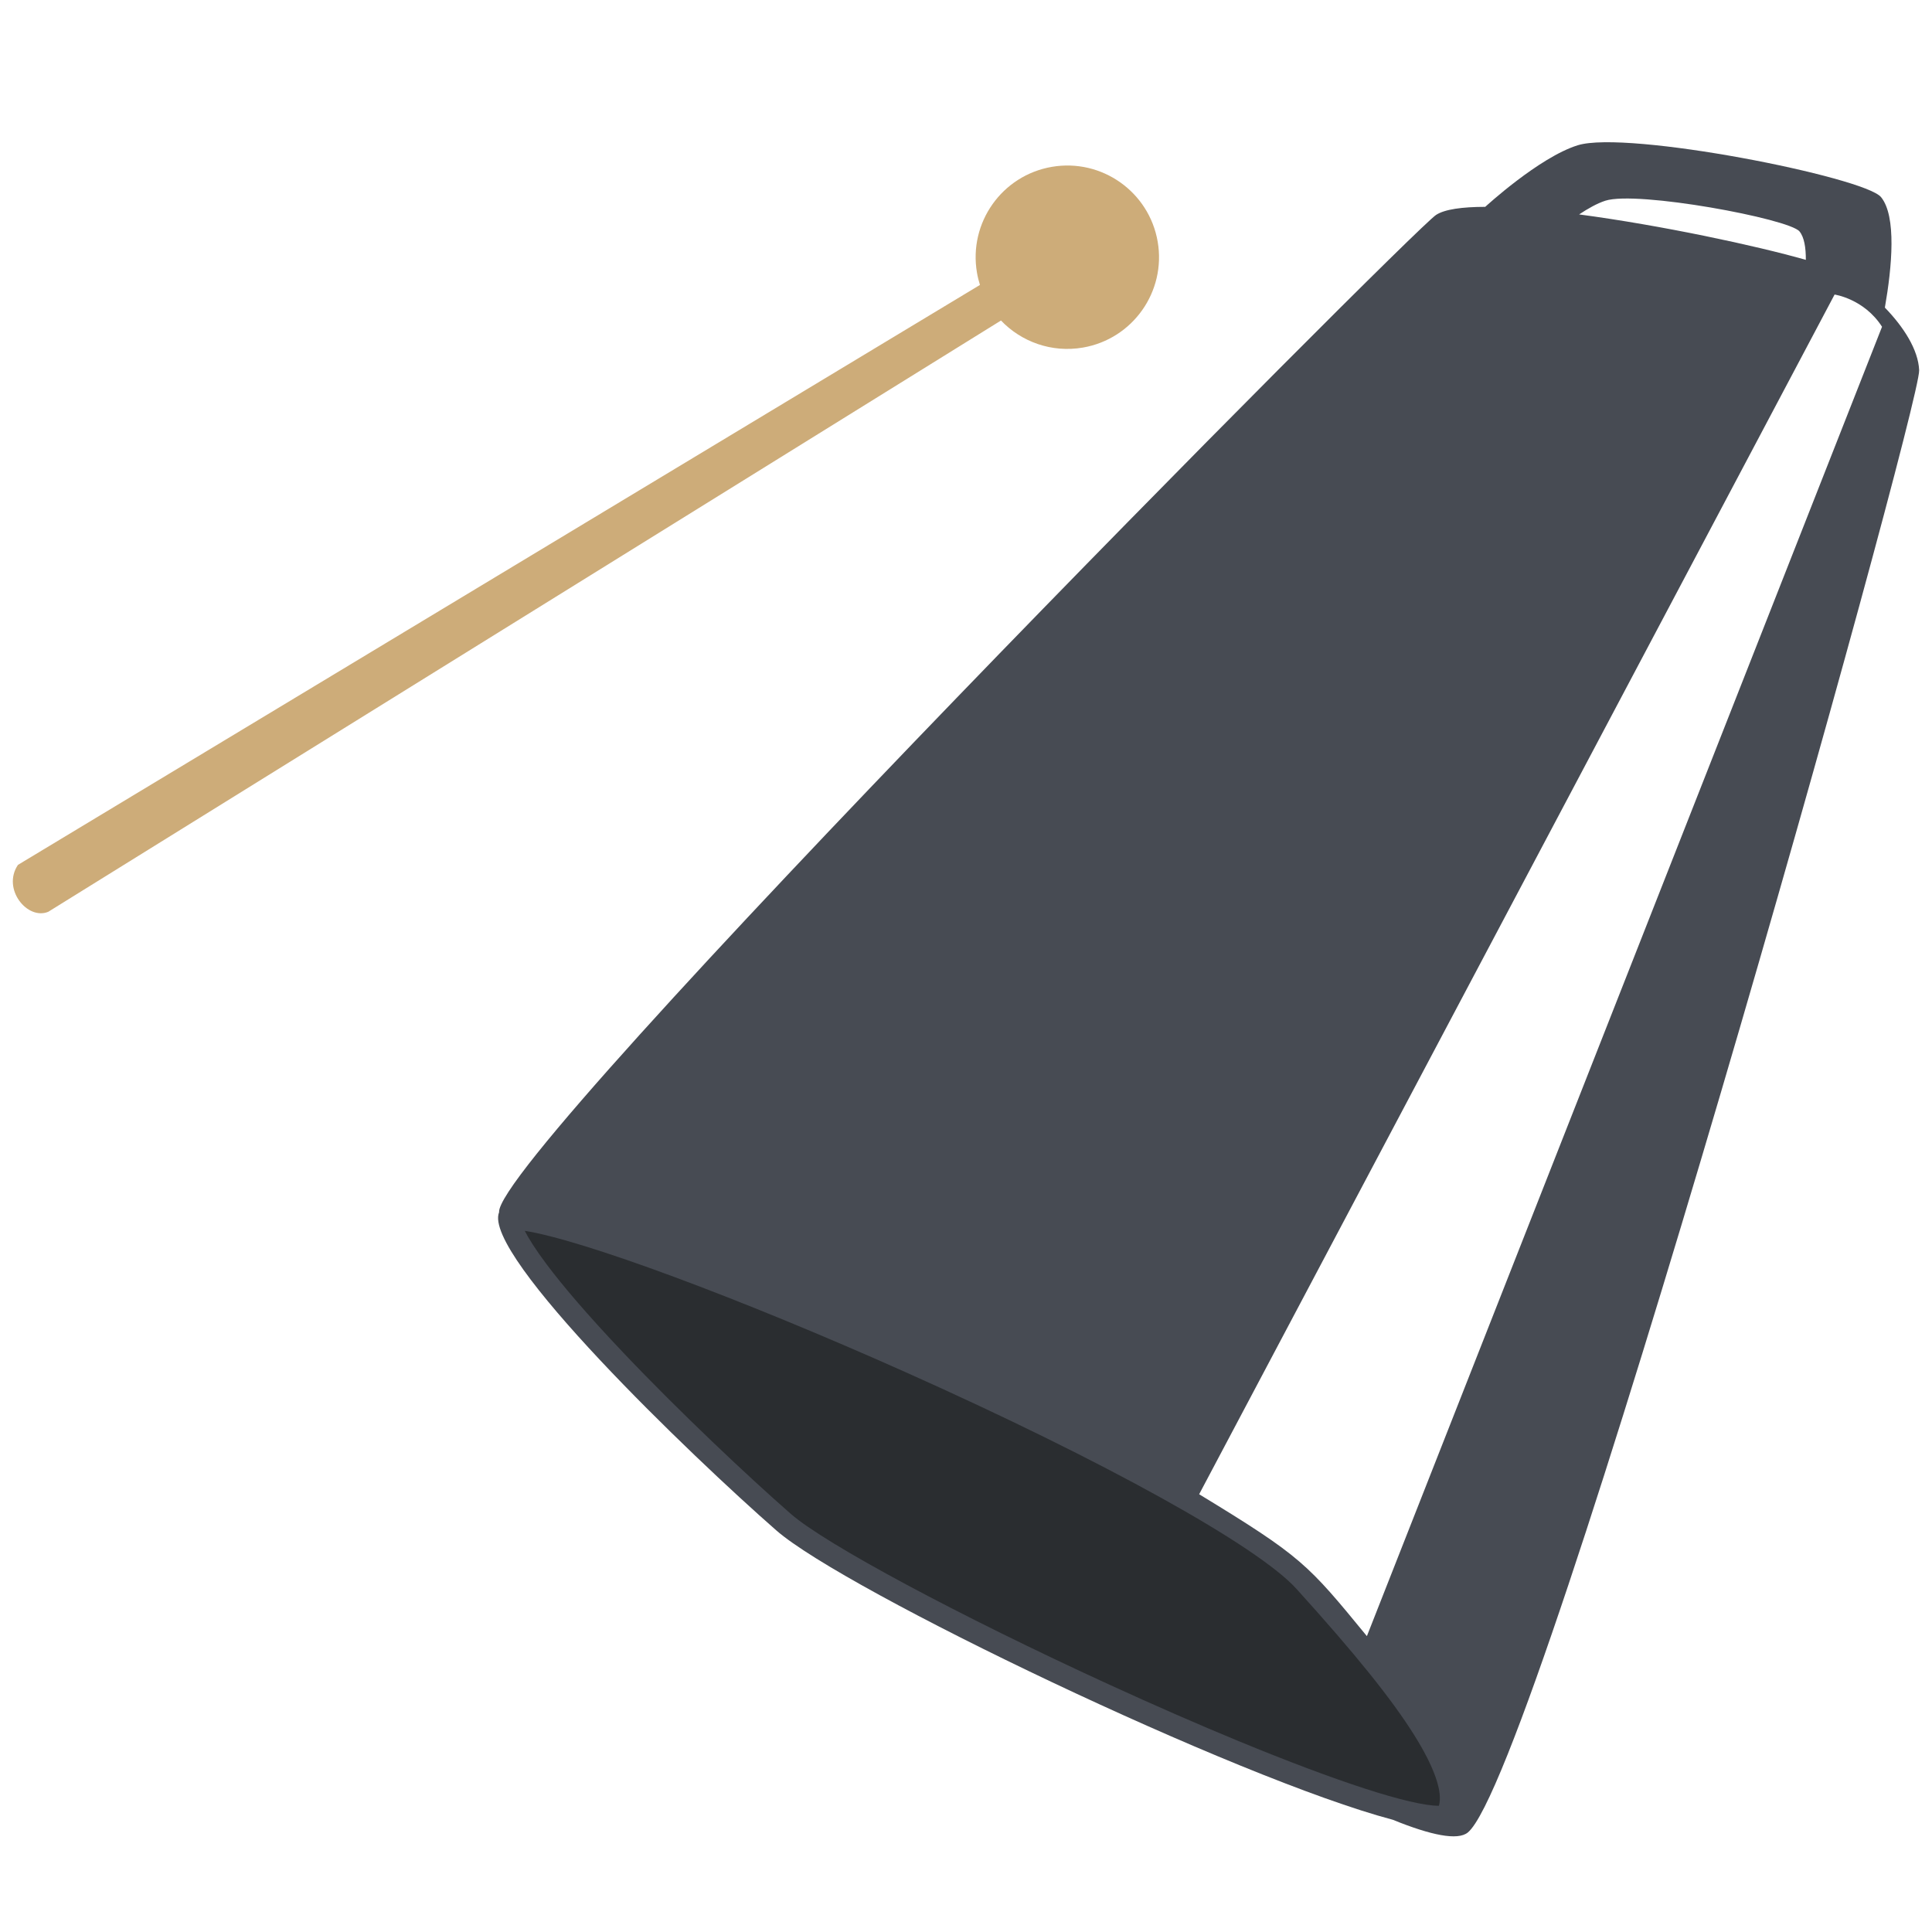
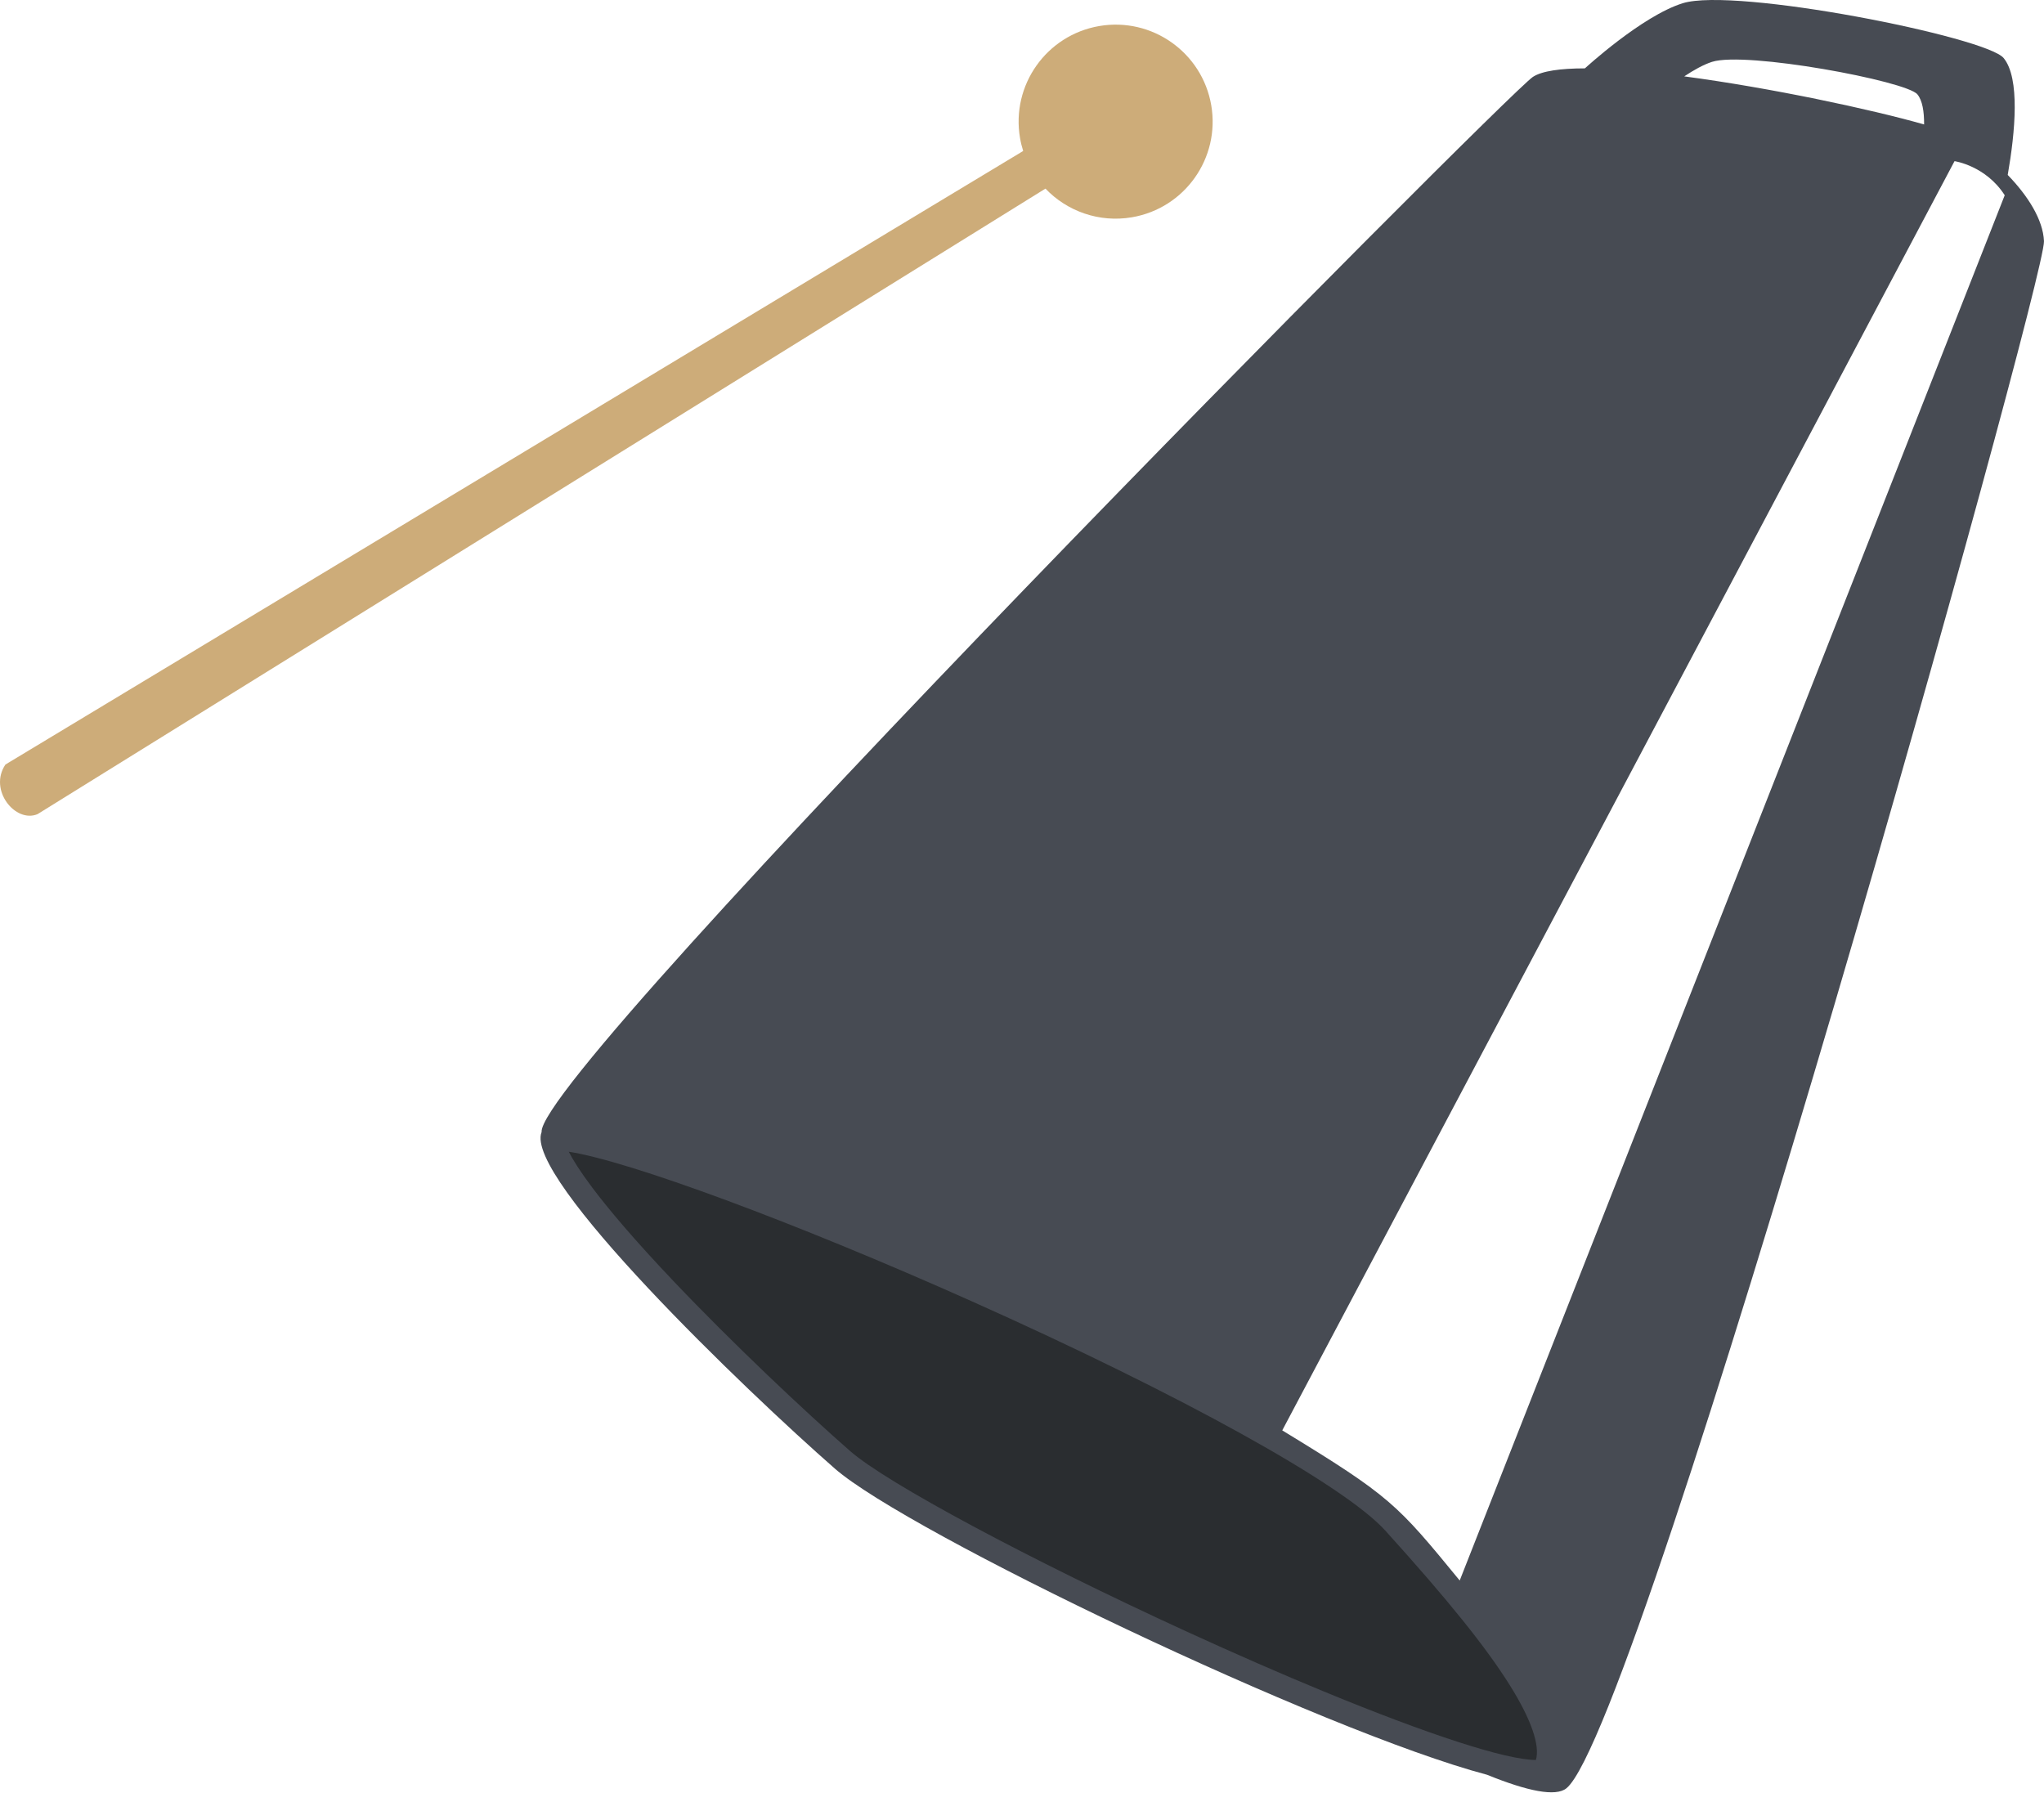
- <svg xmlns="http://www.w3.org/2000/svg" version="1.1" id="Layer_2" x="0px" y="0px" width="250px" height="250px" viewBox="0 0 250 250" enable-background="new 0 0 250 250" xml:space="preserve">
-   <path fill="#CDAC79" d="M136.109,21.59c-6.459,1.106-10.797,7.239-9.689,13.697c0.092,0.544,0.225,1.071,0.385,1.584L2.324,111.914  c-2.104,3.126,1.233,7.201,3.928,6.068l123.275-76.507c2.635,2.756,6.547,4.195,10.589,3.503c6.458-1.106,10.796-7.239,9.69-13.697  C148.7,24.823,142.566,20.484,136.109,21.59z" />
-   <path fill="#474B53" d="M243.902,39.803c0.924-5.282,1.524-11.83-0.498-14.297c-2.129-2.594-32.846-8.704-39.252-6.707  c-5.006,1.56-11.963,7.967-11.963,7.967l0,0c-2.979,0.004-5.246,0.314-6.363,1.044C182.63,29.899,63.972,149.389,64.581,156.867  c-2.23,5.512,25.007,31.66,35.869,41.162c8.906,7.793,59.646,32.115,79.768,37.445c4.962,2.016,8.411,2.721,9.716,1.649  c9.172-7.522,58.609-184.478,58.404-189.219C248.223,45.248,246.331,42.307,243.902,39.803z M207.732,25.971  c4.125-1.324,23.777,2.334,25.121,3.974c0.614,0.748,0.83,2.102,0.822,3.681c-6.464-1.844-18.734-4.472-29.338-5.88  C205.475,26.99,206.673,26.312,207.732,25.971z M176.875,211.715c-7.675-9.357-8.426-10.275-21.705-18.361l82.225-155.239  c0,0,3.821,0.545,6.139,4.169L176.875,211.715z" />
-   <path fill="#2A2D30" d="M167.768,205.606c-5.031-5.561-24.899-16.574-50.619-28.062c-21.637-9.662-41.879-17.141-49.246-18.271  c0.482,0.941,1.344,2.352,2.886,4.404c1.973,2.621,5.057,6.291,9.88,11.375c7.295,7.688,16.133,16.004,21.655,20.836  c4.462,3.904,21.783,13.193,41.184,22.086c5.983,2.742,11.628,5.205,16.762,7.322c12.697,5.238,22.252,8.365,25.924,8.373  c0.523-1.781-0.579-4.975-3.183-9.133C180.09,219.864,175.389,214.026,167.768,205.606z" />
+ <svg xmlns="http://www.w3.org/2000/svg" version="1.1" id="Layer_2" x="0px" y="0px" width="250px" height="219.217px" viewBox="0 18.405 250 219.217" enable-background="new 0 18.405 250 219.217" xml:space="preserve">
+   <path fill="#CDAC79" d="M134.449,21.59c-6.459,1.106-10.798,7.239-9.69,13.697c0.092,0.544,0.225,1.071,0.385,1.584L0.664,111.914  c-2.104,3.126,1.233,7.201,3.928,6.068l123.276-76.507c2.635,2.756,6.547,4.195,10.588,3.503c6.459-1.106,10.797-7.239,9.691-13.697  C147.039,24.823,140.906,20.484,134.449,21.59z" />
+   <g>
+     <path fill="#474B53" d="M245.563,39.803c0.924-5.282,1.523-11.83-0.498-14.297c-2.129-2.594-32.846-8.704-39.252-6.707   c-5.006,1.56-11.963,7.967-11.963,7.967l0,0c-2.979,0.004-5.246,0.314-6.363,1.044c-3.196,2.089-121.854,121.579-121.245,129.057   c-2.23,5.512,25.007,31.66,35.869,41.162c8.906,7.793,59.645,32.115,79.767,37.445c4.962,2.016,8.411,2.721,9.716,1.648   c9.172-7.521,58.609-184.478,58.404-189.219C249.884,45.248,247.992,42.307,245.563,39.803z M209.394,25.971   c4.125-1.324,23.776,2.334,25.121,3.974c0.613,0.748,0.83,2.102,0.821,3.681c-6.464-1.844-18.733-4.472-29.338-5.88   C207.136,26.99,208.334,26.312,209.394,25.971z M178.536,211.715c-7.675-9.357-8.426-10.275-21.705-18.361l82.225-155.238   c0,0,3.821,0.545,6.14,4.169L178.536,211.715z" />
+     <path fill="#2A2D30" d="M169.429,205.605c-5.031-5.561-24.898-16.573-50.618-28.062c-21.637-9.662-41.879-17.142-49.246-18.271   c0.482,0.94,1.344,2.352,2.886,4.403c1.973,2.621,5.057,6.291,9.88,11.375c7.295,7.688,16.133,16.005,21.655,20.837   c4.462,3.903,21.783,13.192,41.183,22.086c5.983,2.741,11.629,5.205,16.762,7.321c12.697,5.238,22.252,8.365,25.924,8.373   c0.523-1.78-0.578-4.976-3.183-9.133C181.751,219.864,177.05,214.025,169.429,205.605z" />
+   </g>
</svg>
